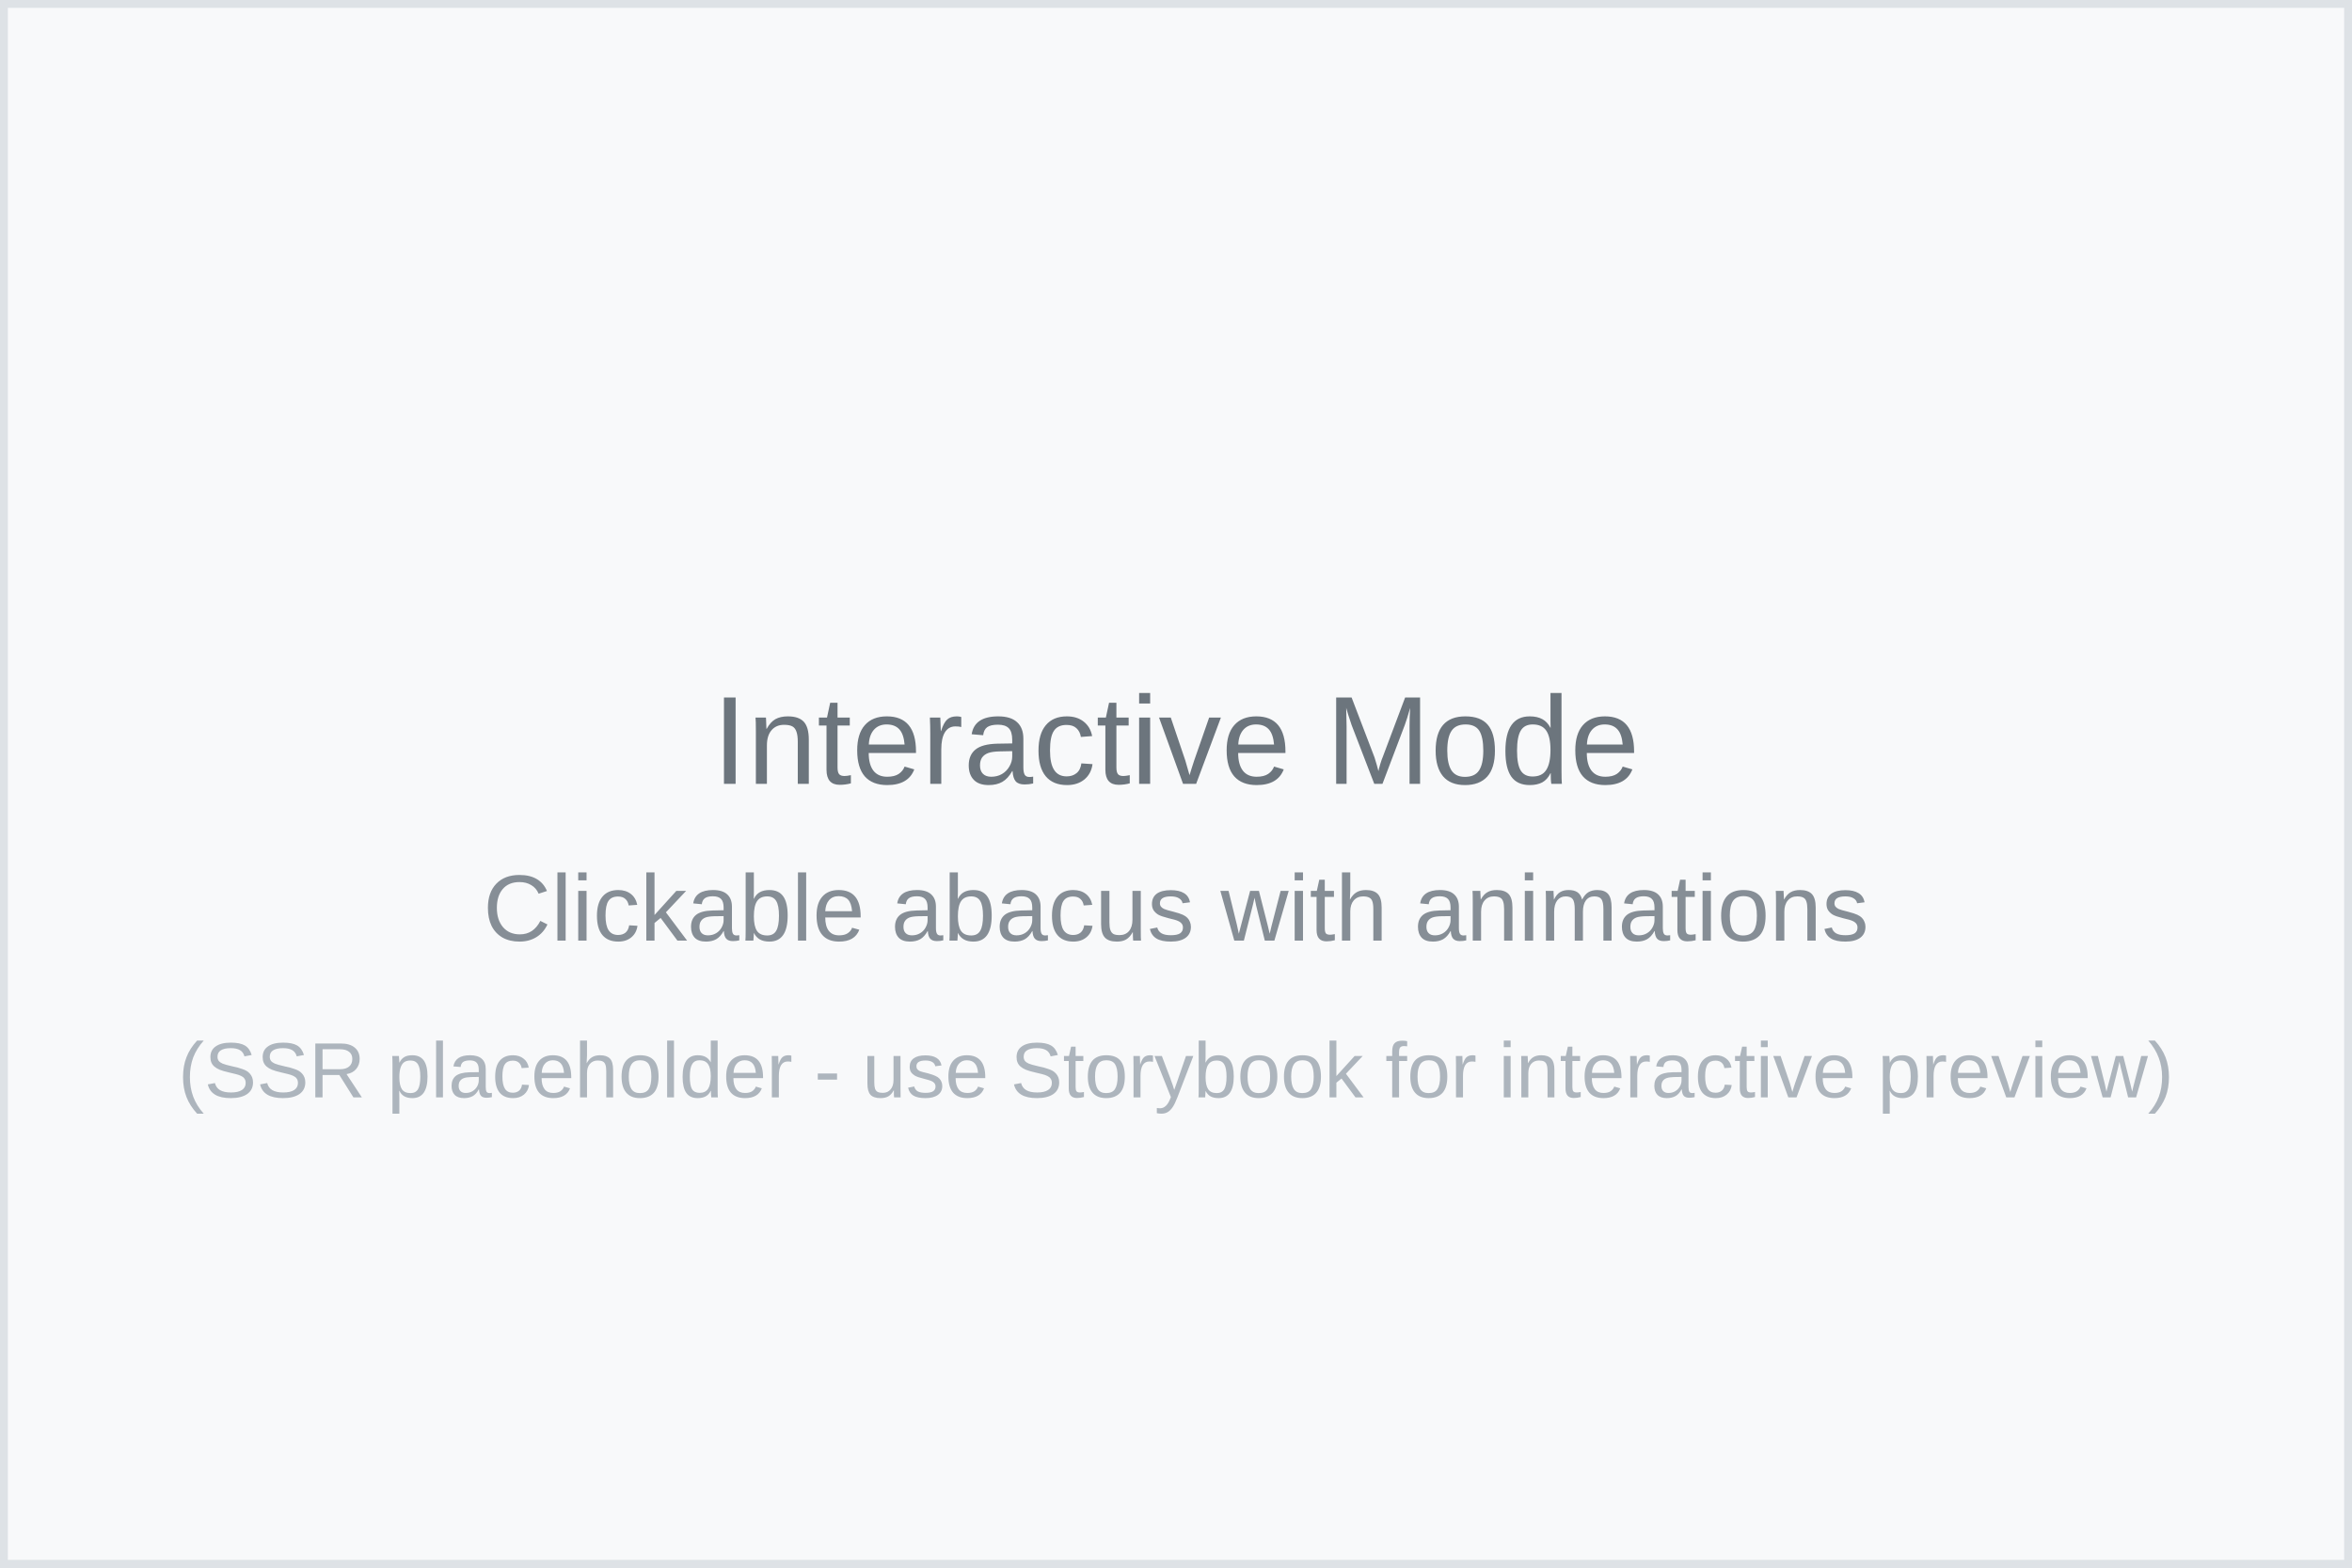
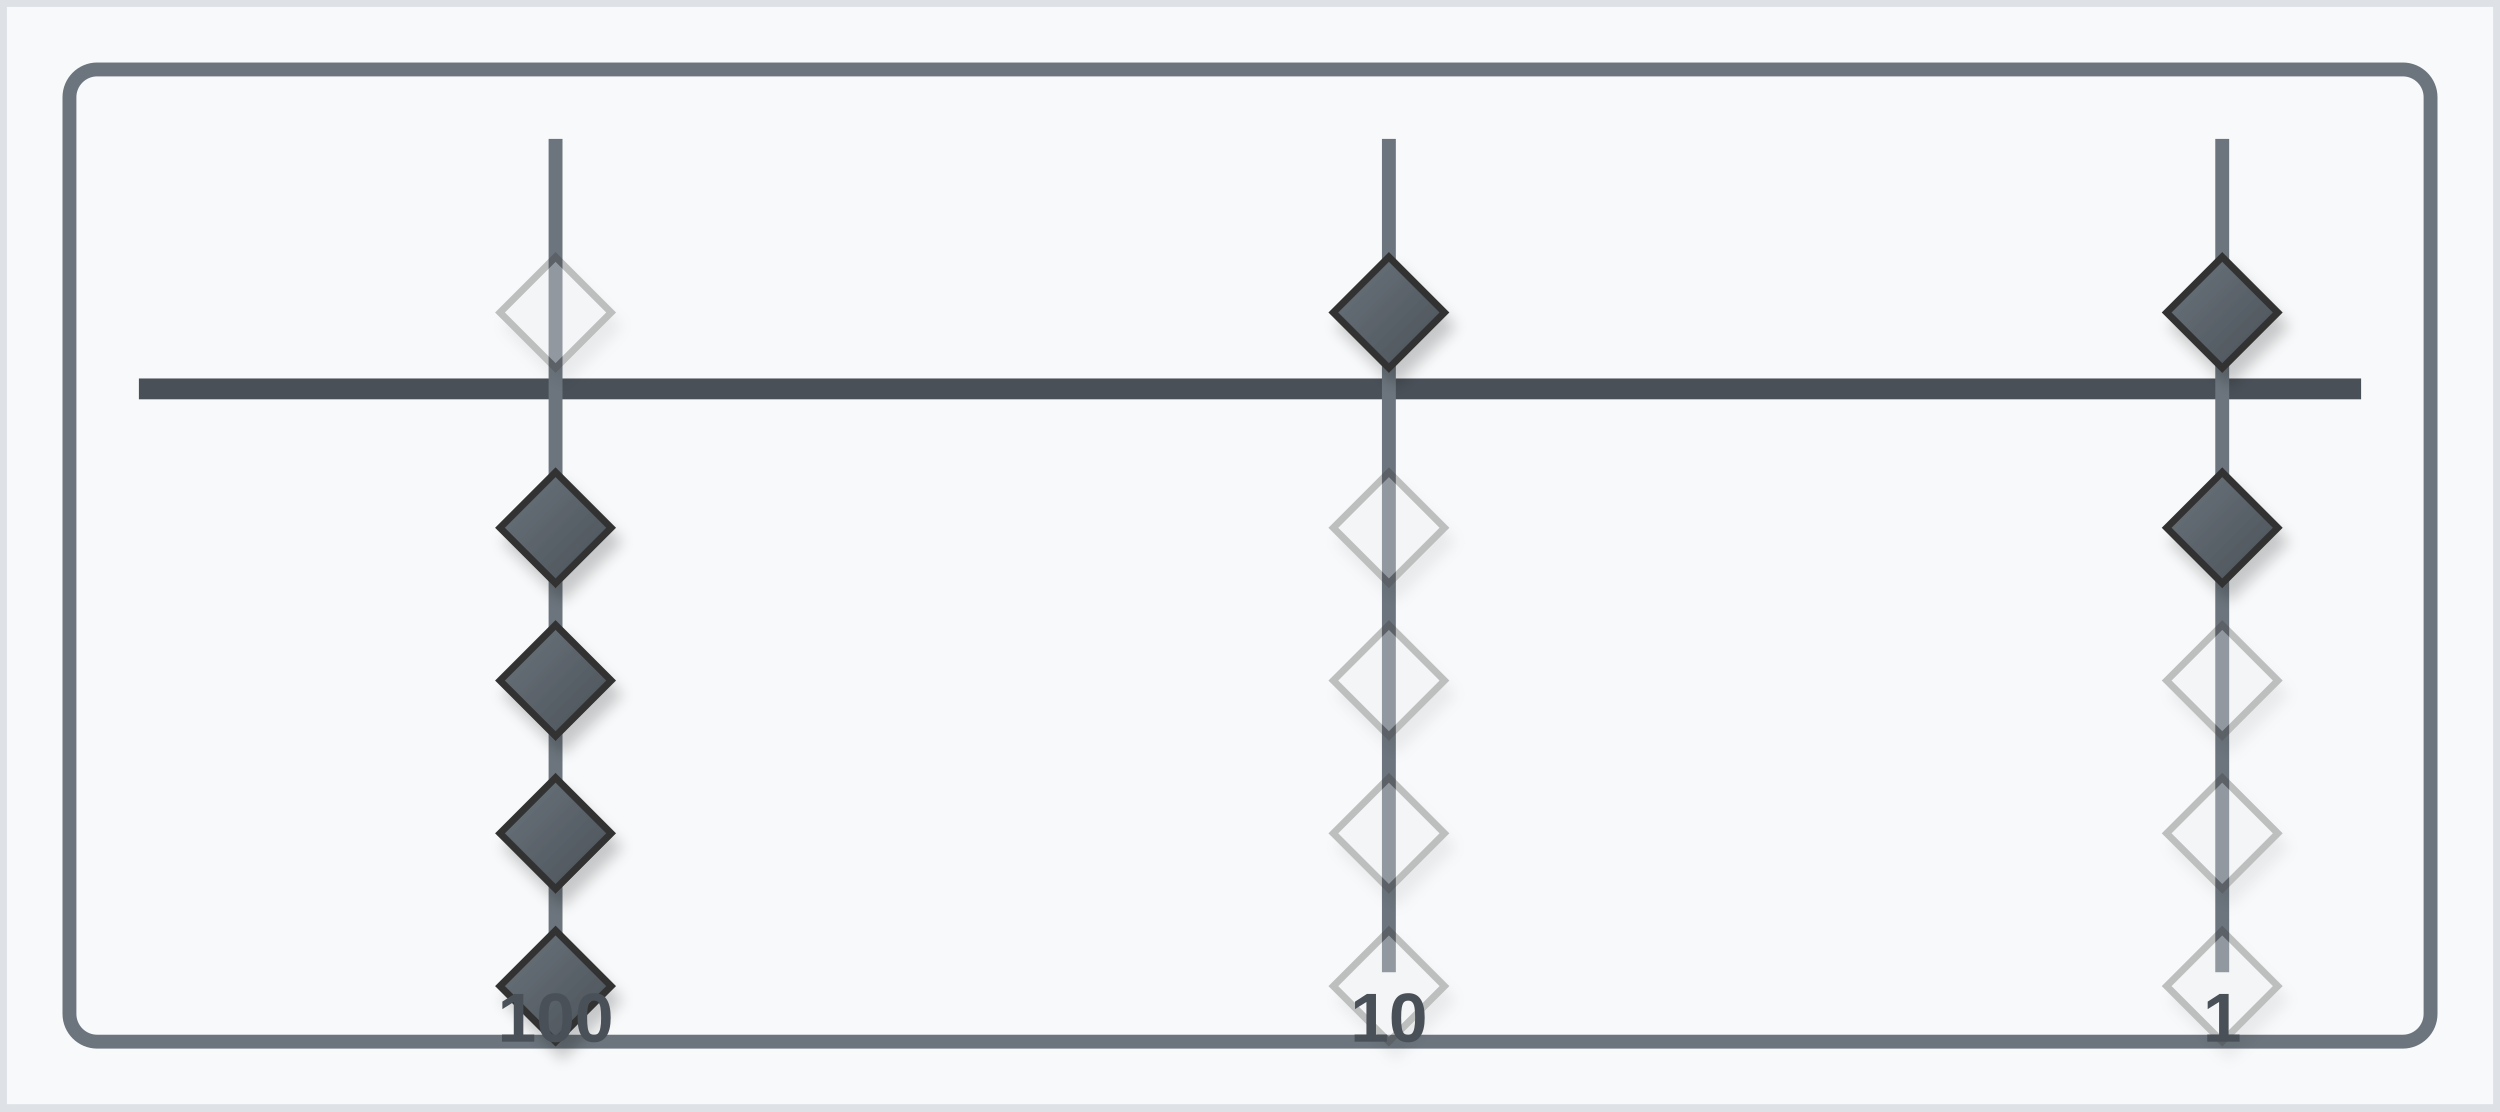
- <svg xmlns="http://www.w3.org/2000/svg" width="300" height="200" viewBox="0 0 300 200">
-   <rect width="300" height="200" fill="#f8f9fa" stroke="#dee2e6" stroke-width="2" />
-   <text x="150" y="100" text-anchor="middle" font-family="Arial, sans-serif" font-size="16" fill="#6c757d">
-     Interactive Mode
-   </text>
-   <text x="150" y="120" text-anchor="middle" font-family="Arial, sans-serif" font-size="12" fill="#868e96">
-     Clickable abacus with animations
-   </text>
-   <text x="150" y="140" text-anchor="middle" font-family="Arial, sans-serif" font-size="10" fill="#adb5bd">
-     (SSR placeholder - use Storybook for interactive preview)
-   </text>
+ <svg xmlns="http://www.w3.org/2000/svg" width="360" height="160" viewBox="0 0 360 160">
+   <defs>
+     <linearGradient id="heavenGradient" x1="0%" y1="0%" x2="100%" y2="100%">
+       <stop offset="0%" style="stop-color:#6c757d;stop-opacity:1" />
+       <stop offset="100%" style="stop-color:#495057;stop-opacity:1" />
+     </linearGradient>
+     <linearGradient id="earthGradient" x1="0%" y1="0%" x2="100%" y2="100%">
+       <stop offset="0%" style="stop-color:#6c757d;stop-opacity:1" />
+       <stop offset="100%" style="stop-color:#495057;stop-opacity:1" />
+     </linearGradient>
+     <filter id="beadShadow" x="-50%" y="-50%" width="200%" height="200%">
+       <feDropShadow dx="1" dy="2" stdDeviation="1" flood-color="#000" flood-opacity="0.2" />
+     </filter>
+   </defs>
+   <rect width="360" height="160" fill="#f8f9fa" stroke="#dee2e6" stroke-width="2" />
+   <rect x="10" y="10" width="340" height="140" fill="none" stroke="#6c757d" stroke-width="2" rx="4" />
+   <line x1="20" y1="56" x2="340" y2="56" stroke="#495057" stroke-width="3" />
+   <line x1="80" y1="20" x2="80" y2="140" stroke="#6c757d" stroke-width="2" />
+   <polygon points="80,37 88,45 80,53 72,45" fill="#e9ecef" opacity="0.3" stroke="#333" stroke-width="1" filter="url(#beadShadow)" />
+   <polygon points="80,68 88,76 80,84 72,76" fill="url(#earthGradient)" opacity="1" stroke="#333" stroke-width="1" filter="url(#beadShadow)" />
+   <polygon points="80,90 88,98 80,106 72,98" fill="url(#earthGradient)" opacity="1" stroke="#333" stroke-width="1" filter="url(#beadShadow)" />
+   <polygon points="80,112 88,120 80,128 72,120" fill="url(#earthGradient)" opacity="1" stroke="#333" stroke-width="1" filter="url(#beadShadow)" />
+   <polygon points="80,134 88,142 80,150 72,142" fill="url(#earthGradient)" opacity="1" stroke="#333" stroke-width="1" filter="url(#beadShadow)" />
+   <text x="80" y="150" text-anchor="middle" font-family="Arial, sans-serif" font-size="10px" fill="#495057" font-weight="bold">100</text>
+   <line x1="200" y1="20" x2="200" y2="140" stroke="#6c757d" stroke-width="2" />
+   <polygon points="200,37 208,45 200,53 192,45" fill="url(#heavenGradient)" opacity="1" stroke="#333" stroke-width="1" filter="url(#beadShadow)" />
+   <polygon points="200,68 208,76 200,84 192,76" fill="#e9ecef" opacity="0.3" stroke="#333" stroke-width="1" filter="url(#beadShadow)" />
+   <polygon points="200,90 208,98 200,106 192,98" fill="#e9ecef" opacity="0.3" stroke="#333" stroke-width="1" filter="url(#beadShadow)" />
+   <polygon points="200,112 208,120 200,128 192,120" fill="#e9ecef" opacity="0.3" stroke="#333" stroke-width="1" filter="url(#beadShadow)" />
+   <polygon points="200,134 208,142 200,150 192,142" fill="#e9ecef" opacity="0.3" stroke="#333" stroke-width="1" filter="url(#beadShadow)" />
+   <text x="200" y="150" text-anchor="middle" font-family="Arial, sans-serif" font-size="10px" fill="#495057" font-weight="bold">10</text>
+   <line x1="320" y1="20" x2="320" y2="140" stroke="#6c757d" stroke-width="2" />
+   <polygon points="320,37 328,45 320,53 312,45" fill="url(#heavenGradient)" opacity="1" stroke="#333" stroke-width="1" filter="url(#beadShadow)" />
+   <polygon points="320,68 328,76 320,84 312,76" fill="url(#earthGradient)" opacity="1" stroke="#333" stroke-width="1" filter="url(#beadShadow)" />
+   <polygon points="320,90 328,98 320,106 312,98" fill="#e9ecef" opacity="0.3" stroke="#333" stroke-width="1" filter="url(#beadShadow)" />
+   <polygon points="320,112 328,120 320,128 312,120" fill="#e9ecef" opacity="0.3" stroke="#333" stroke-width="1" filter="url(#beadShadow)" />
+   <polygon points="320,134 328,142 320,150 312,142" fill="#e9ecef" opacity="0.3" stroke="#333" stroke-width="1" filter="url(#beadShadow)" />
+   <text x="320" y="150" text-anchor="middle" font-family="Arial, sans-serif" font-size="10px" fill="#495057" font-weight="bold">1</text>
</svg>
